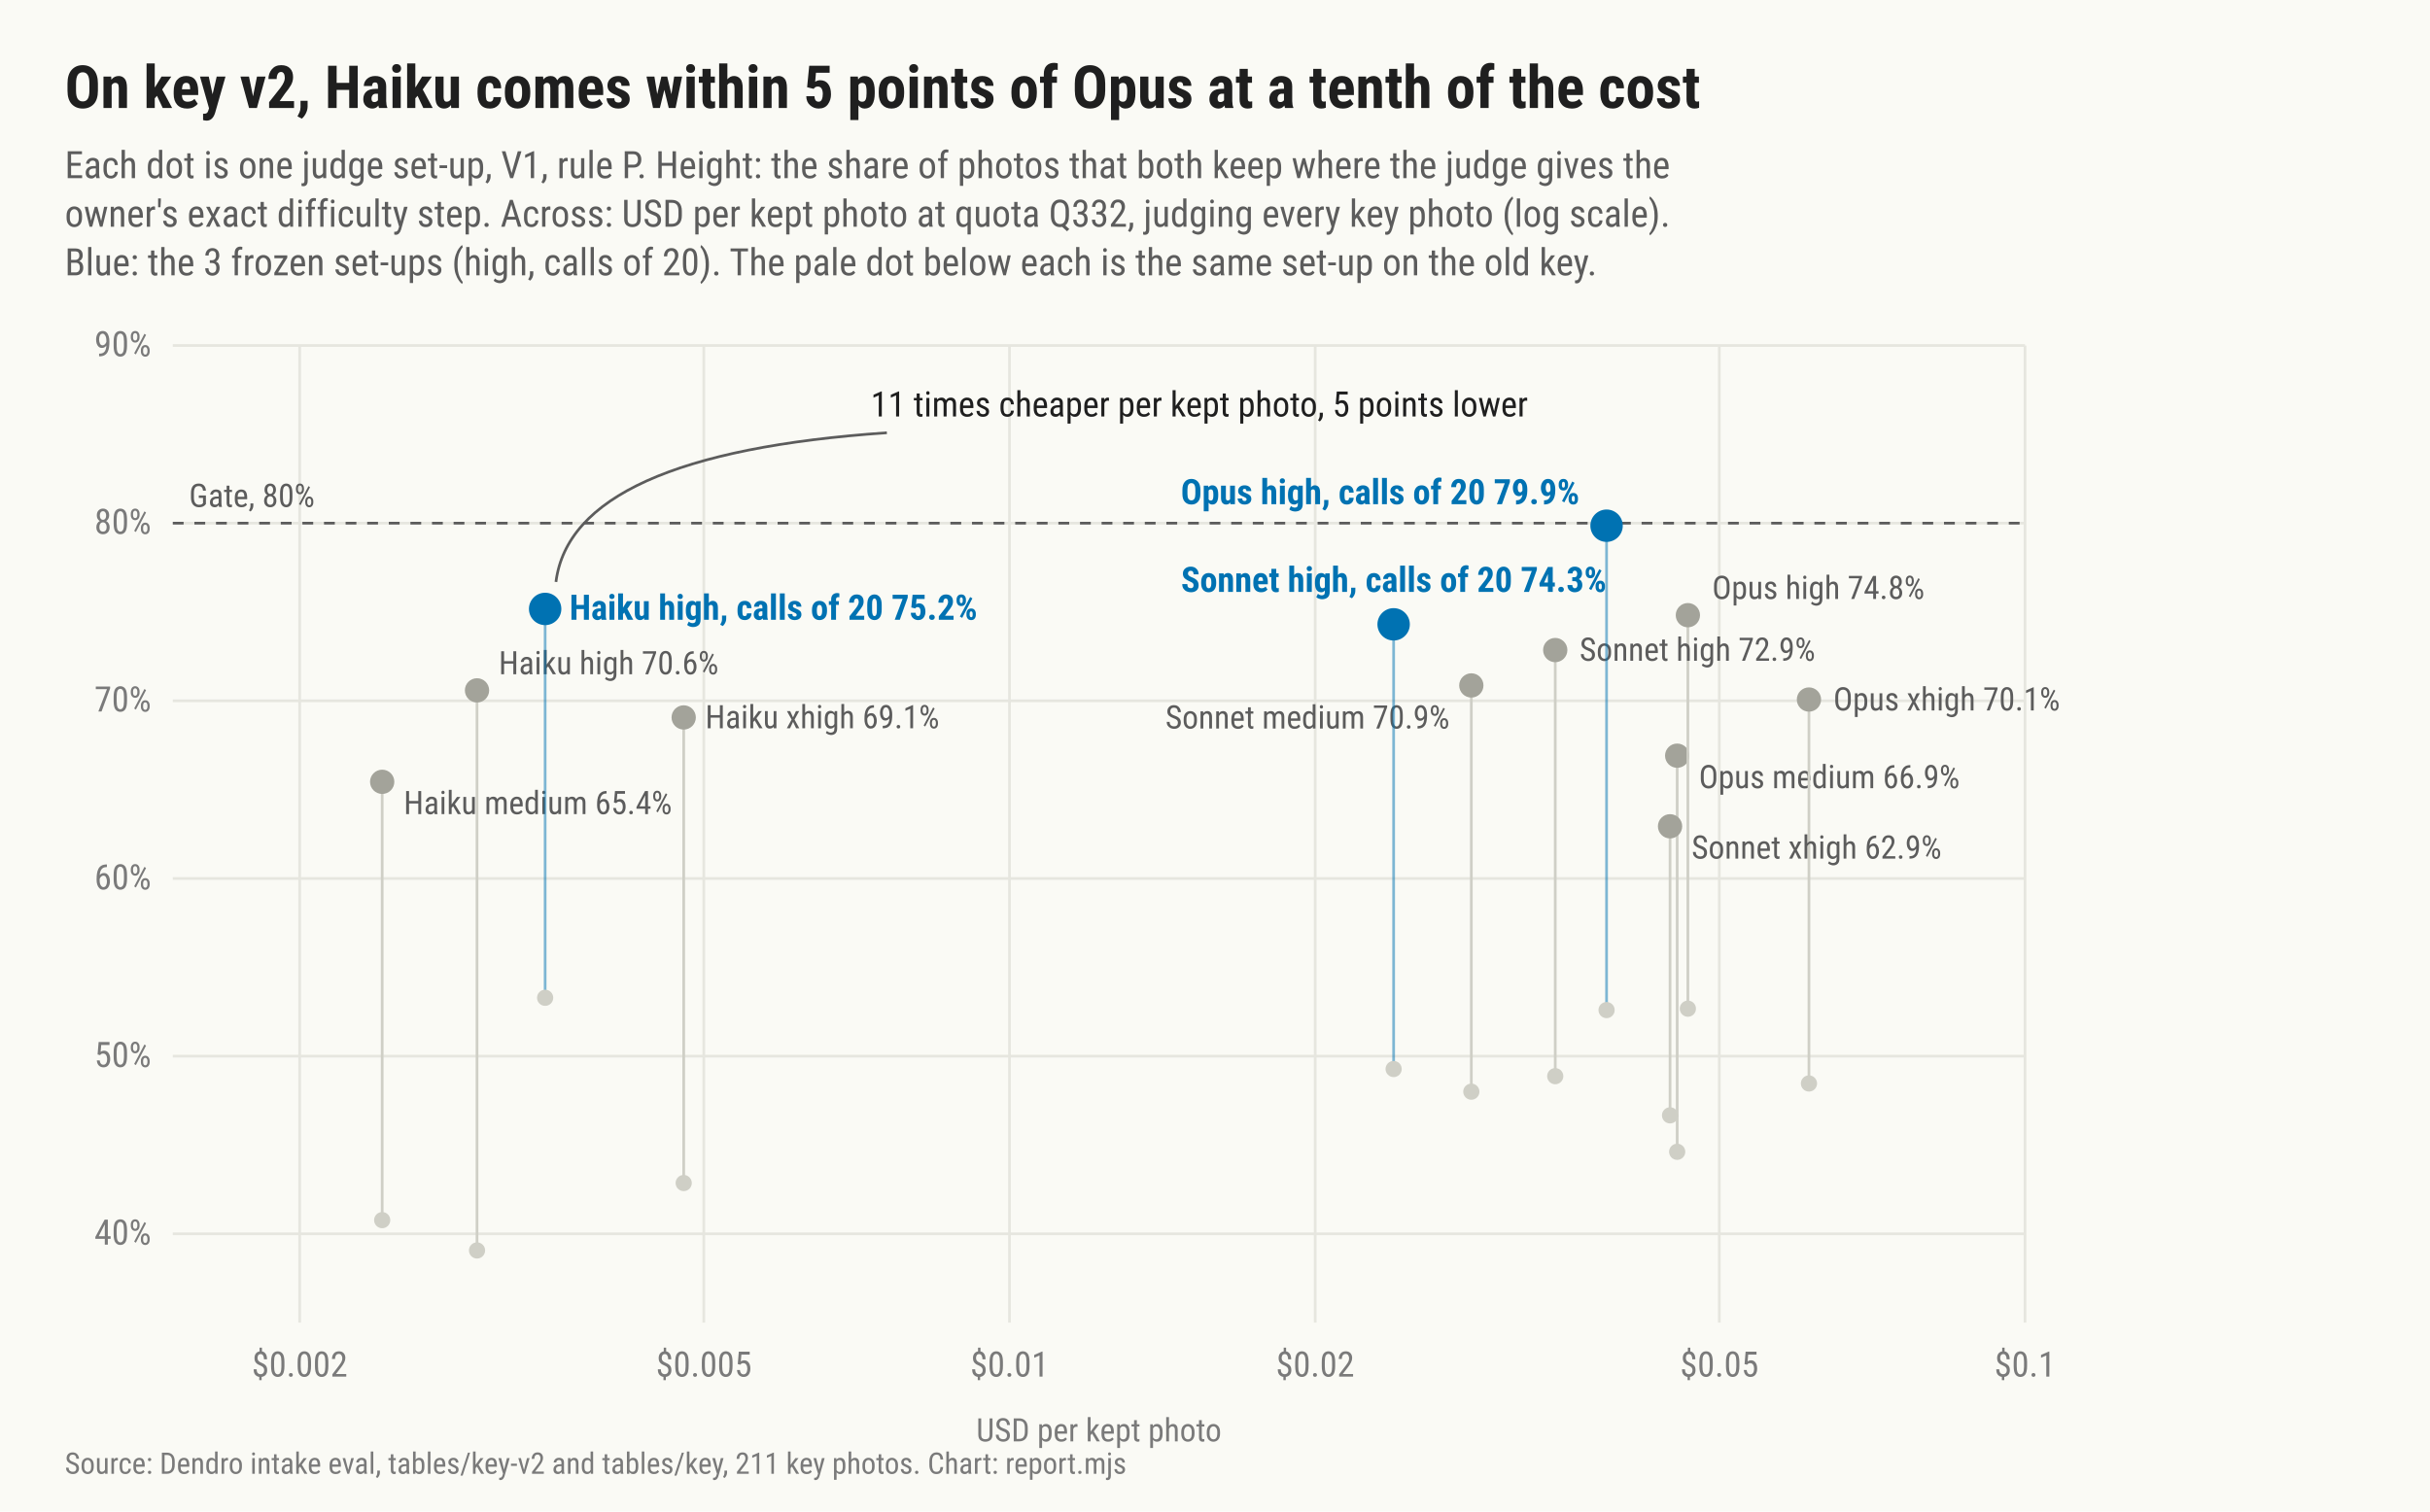
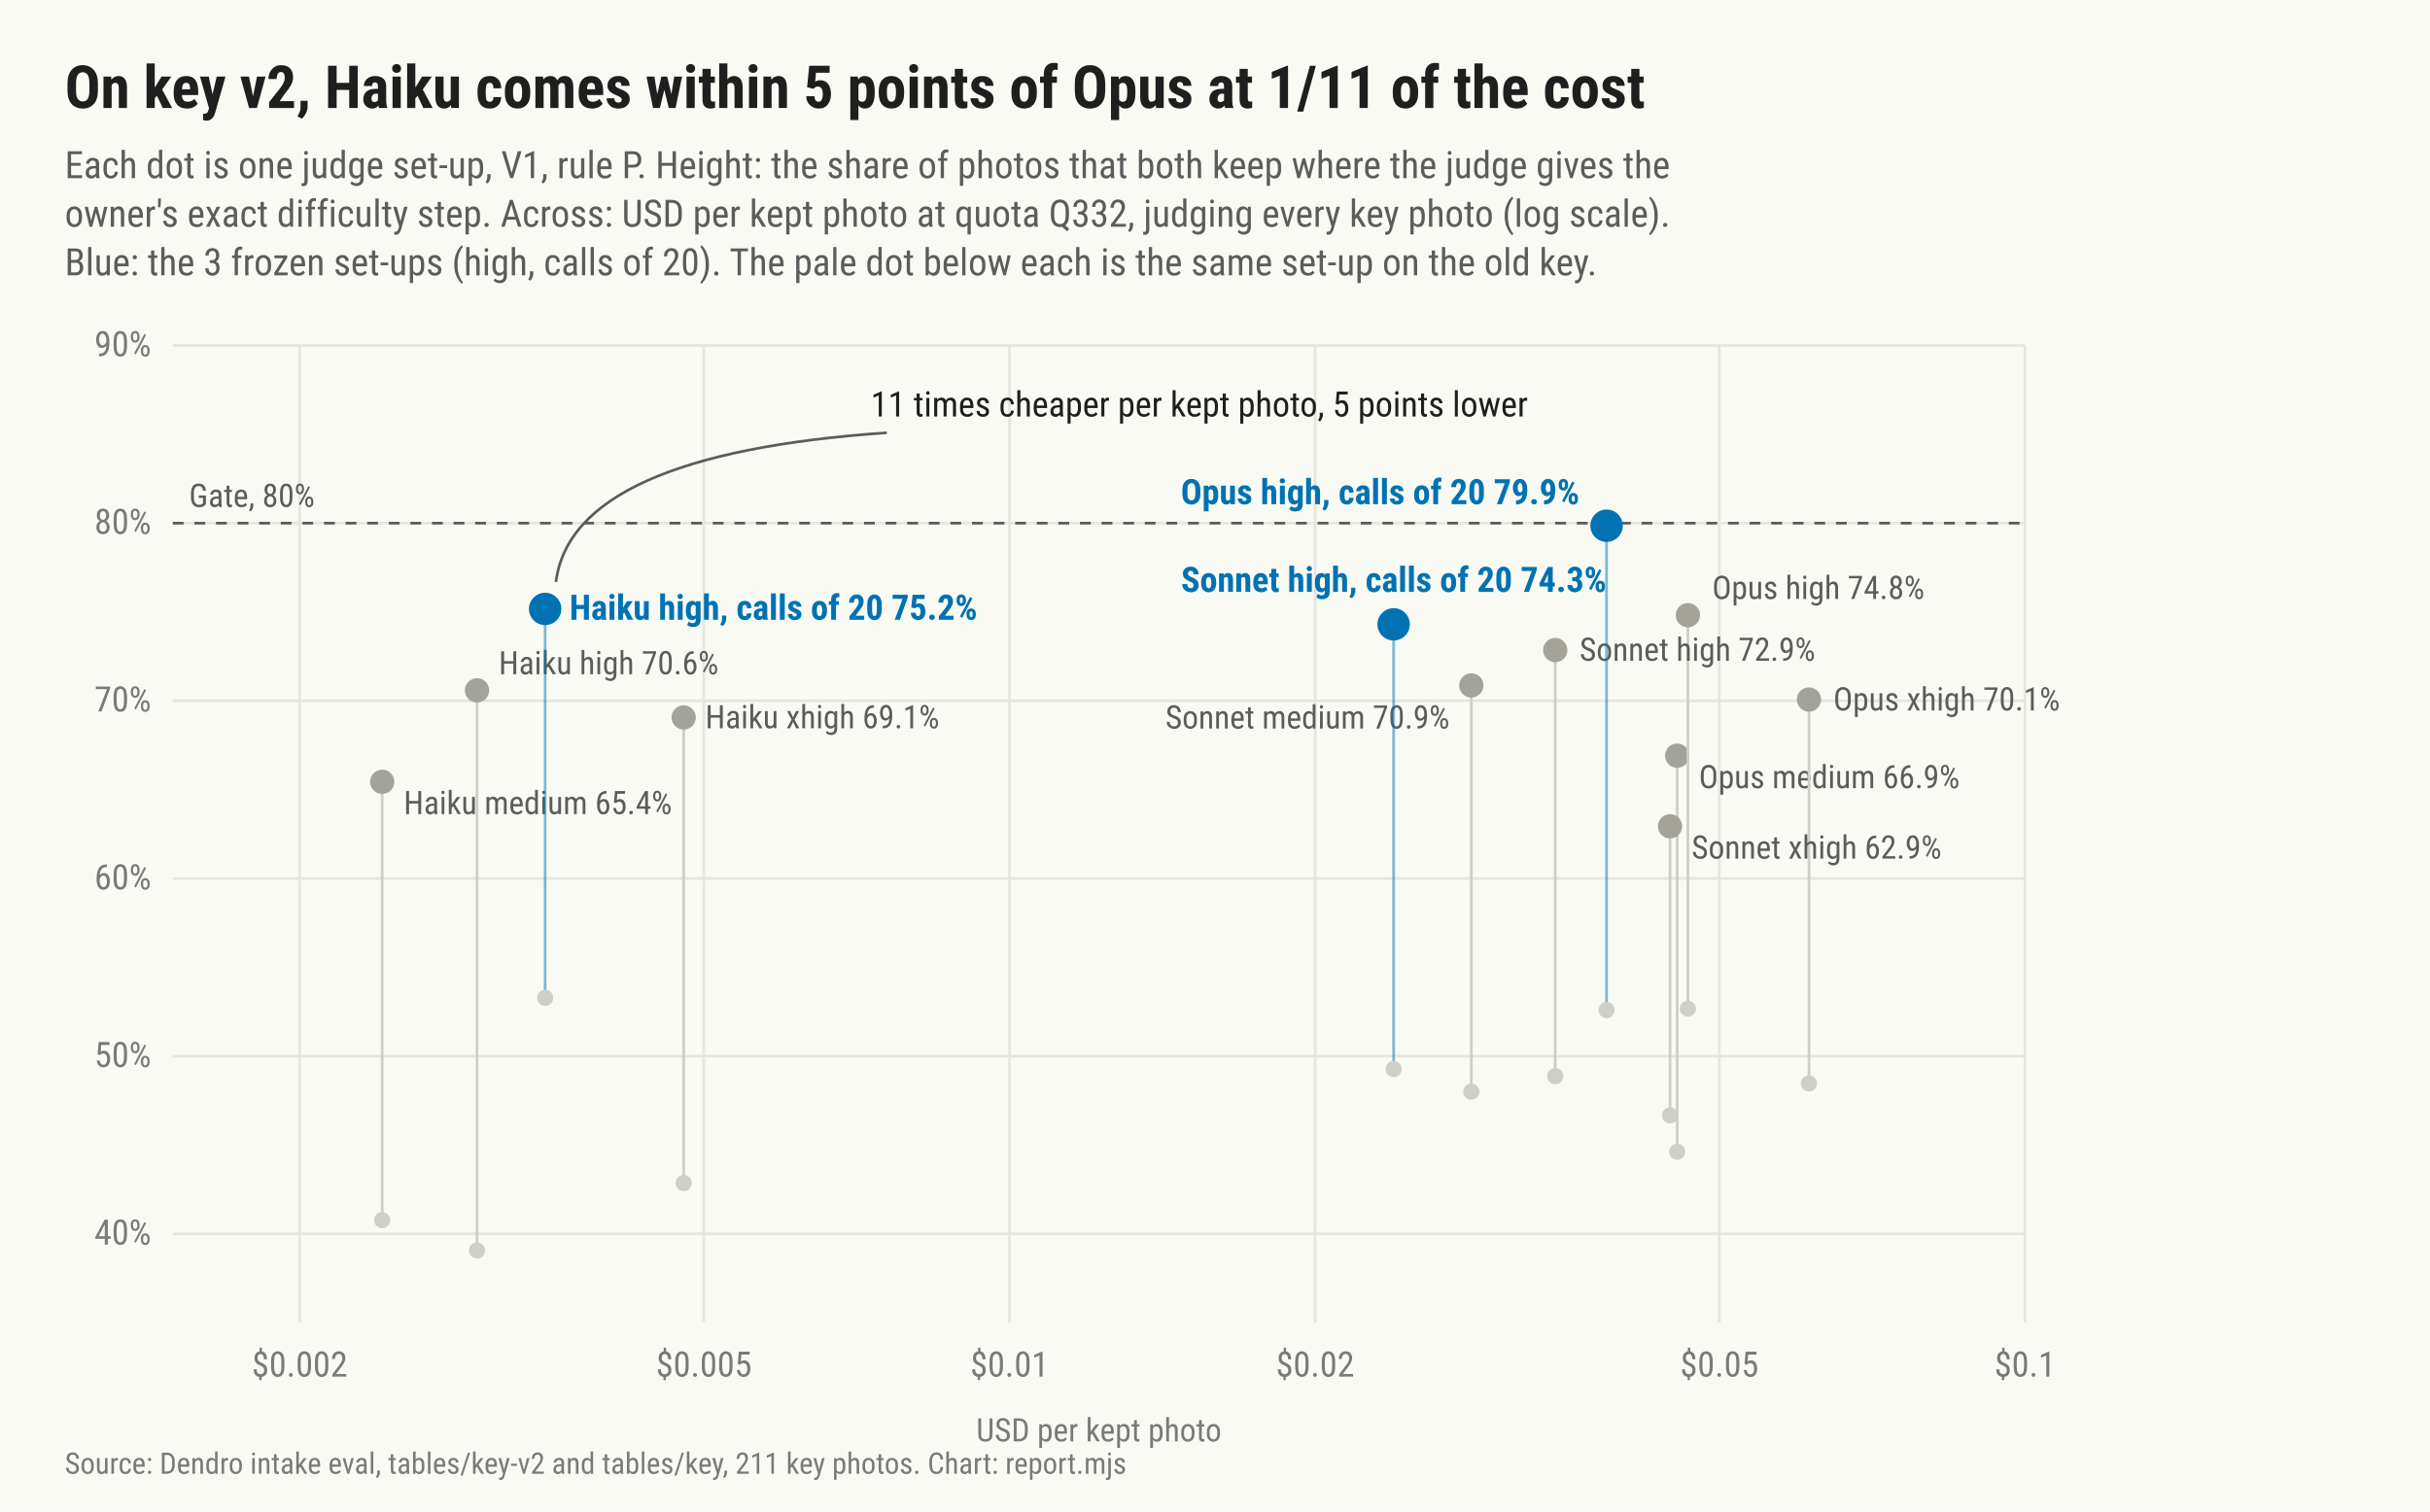
<svg xmlns="http://www.w3.org/2000/svg" viewBox="0 0 900 560" width="900" height="560" font-family="'Roboto Condensed', 'Arial Narrow', 'Helvetica Neue', Arial, sans-serif" style="font-variant-numeric: tabular-nums">
  <rect width="900" height="560" fill="#FAFAF5" />
-   <text x="24.0" y="40.0" fill="#1F1F1F" font-size="22" font-weight="700">On key v2, Haiku comes within 5 points of Opus at a tenth of the cost</text>
+   <text x="24.0" y="40.0" fill="#1F1F1F" font-size="22" font-weight="700">On key v2, Haiku comes within 5 points of Opus at 1/11 of the cost</text>
  <text x="24.0" y="66.0" fill="#5C5C5C" font-size="14">Each dot is one judge set-up, V1, rule P. Height: the share of photos that both keep where the judge gives the</text>
  <text x="24.0" y="84.0" fill="#5C5C5C" font-size="14">owner's exact difficulty step. Across: USD per kept photo at quota Q332, judging every key photo (log scale).</text>
  <text x="24.0" y="102.0" fill="#5C5C5C" font-size="14">Blue: the 3 frozen set-ups (high, calls of 20). The pale dot below each is the same set-up on the old key.</text>
  <line x1="64" x2="750" y1="457.091" y2="457.091" stroke="#E6E6DF" />
  <text x="56.0" y="461.1" fill="#7A7A7A" font-size="13" text-anchor="end">40%</text>
  <line x1="64" x2="750" y1="391.273" y2="391.273" stroke="#E6E6DF" />
  <text x="56.0" y="395.3" fill="#7A7A7A" font-size="13" text-anchor="end">50%</text>
  <line x1="64" x2="750" y1="325.455" y2="325.455" stroke="#E6E6DF" />
  <text x="56.0" y="329.5" fill="#7A7A7A" font-size="13" text-anchor="end">60%</text>
  <line x1="64" x2="750" y1="259.636" y2="259.636" stroke="#E6E6DF" />
  <text x="56.0" y="263.6" fill="#7A7A7A" font-size="13" text-anchor="end">70%</text>
  <line x1="64" x2="750" y1="193.818" y2="193.818" stroke="#E6E6DF" />
  <text x="56.0" y="197.8" fill="#7A7A7A" font-size="13" text-anchor="end">80%</text>
  <line x1="64" x2="750" y1="128" y2="128" stroke="#E6E6DF" />
  <text x="56.0" y="132.0" fill="#7A7A7A" font-size="13" text-anchor="end">90%</text>
  <line x1="110.991" x2="110.991" y1="128" y2="490" stroke="#E6E6DF" />
  <text x="111.0" y="510.0" fill="#7A7A7A" font-size="13" text-anchor="middle">$0.002</text>
  <line x1="260.663" x2="260.663" y1="128" y2="490" stroke="#E6E6DF" />
  <text x="260.7" y="510.0" fill="#7A7A7A" font-size="13" text-anchor="middle">$0.005</text>
  <line x1="373.885" x2="373.885" y1="128" y2="490" stroke="#E6E6DF" />
  <text x="373.9" y="510.0" fill="#7A7A7A" font-size="13" text-anchor="middle">$0.01</text>
  <line x1="487.107" x2="487.107" y1="128" y2="490" stroke="#E6E6DF" />
  <text x="487.1" y="510.0" fill="#7A7A7A" font-size="13" text-anchor="middle">$0.02</text>
  <line x1="636.778" x2="636.778" y1="128" y2="490" stroke="#E6E6DF" />
  <text x="636.8" y="510.0" fill="#7A7A7A" font-size="13" text-anchor="middle">$0.05</text>
  <line x1="750" x2="750" y1="128" y2="490" stroke="#E6E6DF" />
  <text x="750.0" y="510.0" fill="#7A7A7A" font-size="13" text-anchor="middle">$0.1</text>
  <text x="407.0" y="534.0" fill="#7A7A7A" font-size="12" text-anchor="middle">USD per kept photo</text>
  <line x1="64" x2="750" y1="193.818" y2="193.818" stroke="#5C5C5C" stroke-dasharray="4 4" />
  <text x="70.0" y="187.8" fill="#5C5C5C" font-size="12">Gate, 80%</text>
  <line x1="621.179" x2="621.179" y1="426.713" y2="279.963" stroke="#CFCFC6" stroke-width="1" opacity="1" />
  <circle cx="621.179" cy="426.713" r="3" fill="#CFCFC6" />
  <circle cx="621.179" cy="279.963" r="4.5" fill="#A3A39A" />
  <text x="629.2" y="292.0" fill="#5C5C5C" font-size="12">Opus medium 66.9%</text>
  <line x1="625.14" x2="625.14" y1="373.688" y2="227.911" stroke="#CFCFC6" stroke-width="1" opacity="1" />
  <circle cx="625.14" cy="373.688" r="3" fill="#CFCFC6" />
  <circle cx="625.14" cy="227.911" r="4.5" fill="#A3A39A" />
  <text x="634.1" y="221.9" fill="#5C5C5C" font-size="12">Opus high 74.8%</text>
  <line x1="669.984" x2="669.984" y1="401.399" y2="259.156" stroke="#CFCFC6" stroke-width="1" opacity="1" />
  <circle cx="669.984" cy="401.399" r="3" fill="#CFCFC6" />
  <circle cx="669.984" cy="259.156" r="4.5" fill="#A3A39A" />
  <text x="679.0" y="263.2" fill="#5C5C5C" font-size="12">Opus xhigh 70.1%</text>
  <line x1="544.935" x2="544.935" y1="404.436" y2="253.936" stroke="#CFCFC6" stroke-width="1" opacity="1" />
  <circle cx="544.935" cy="404.436" r="3" fill="#CFCFC6" />
  <circle cx="544.935" cy="253.936" r="4.5" fill="#A3A39A" />
  <text x="536.9" y="269.9" fill="#5C5C5C" font-size="12" text-anchor="end">Sonnet medium 70.9%</text>
  <line x1="576.016" x2="576.016" y1="398.696" y2="240.831" stroke="#CFCFC6" stroke-width="1" opacity="1" />
  <circle cx="576.016" cy="398.696" r="3" fill="#CFCFC6" />
  <circle cx="576.016" cy="240.831" r="4.5" fill="#A3A39A" />
  <text x="585.0" y="244.8" fill="#5C5C5C" font-size="12">Sonnet high 72.9%</text>
  <line x1="618.536" x2="618.536" y1="413.212" y2="306.123" stroke="#CFCFC6" stroke-width="1" opacity="1" />
  <circle cx="618.536" cy="413.212" r="3" fill="#CFCFC6" />
  <circle cx="618.536" cy="306.123" r="4.5" fill="#A3A39A" />
  <text x="626.5" y="318.1" fill="#5C5C5C" font-size="12">Sonnet xhigh 62.9%</text>
  <line x1="141.549" x2="141.549" y1="452.028" y2="289.642" stroke="#CFCFC6" stroke-width="1" opacity="1" />
  <circle cx="141.549" cy="452.028" r="3" fill="#CFCFC6" />
  <circle cx="141.549" cy="289.642" r="4.5" fill="#A3A39A" />
  <text x="149.5" y="301.6" fill="#5C5C5C" font-size="12">Haiku medium 65.4%</text>
  <line x1="176.674" x2="176.674" y1="463.261" y2="255.765" stroke="#CFCFC6" stroke-width="1" opacity="1" />
  <circle cx="176.674" cy="463.261" r="3" fill="#CFCFC6" />
  <circle cx="176.674" cy="255.765" r="4.5" fill="#A3A39A" />
  <text x="184.7" y="249.8" fill="#5C5C5C" font-size="12">Haiku high 70.6%</text>
  <line x1="253.222" x2="253.222" y1="438.286" y2="265.792" stroke="#CFCFC6" stroke-width="1" opacity="1" />
  <circle cx="253.222" cy="438.286" r="3" fill="#CFCFC6" />
  <circle cx="253.222" cy="265.792" r="4.5" fill="#A3A39A" />
  <text x="261.2" y="269.8" fill="#5C5C5C" font-size="12">Haiku xhigh 69.1%</text>
  <line x1="595.025" x2="595.025" y1="374.209" y2="194.765" stroke="#0072B2" stroke-width="1" opacity="0.5" />
  <circle cx="595.025" cy="374.209" r="3" fill="#CFCFC6" />
  <circle cx="595.025" cy="194.765" r="6" fill="#0072B2" />
  <text x="585.0" y="186.8" fill="#0072B2" font-size="13" text-anchor="end" font-weight="700">Opus high, calls of 20 79.9%</text>
  <line x1="516.16" x2="516.16" y1="396.042" y2="231.298" stroke="#0072B2" stroke-width="1" opacity="0.5" />
  <circle cx="516.16" cy="396.042" r="3" fill="#CFCFC6" />
  <circle cx="516.16" cy="231.298" r="6" fill="#0072B2" />
  <text x="516.2" y="219.3" fill="#0072B2" font-size="13" text-anchor="middle" font-weight="700">Sonnet high, calls of 20 74.3%</text>
  <line x1="201.904" x2="201.904" y1="369.654" y2="225.592" stroke="#0072B2" stroke-width="1" opacity="0.5" />
  <circle cx="201.904" cy="369.654" r="3" fill="#CFCFC6" />
  <circle cx="201.904" cy="225.592" r="6" fill="#0072B2" />
  <text x="210.9" y="229.6" fill="#0072B2" font-size="13" font-weight="700">Haiku high, calls of 20 75.2%</text>
  <path d="M 328.465 160.327 Q 211.904 168.327 205.904 215.592" fill="none" stroke="#5C5C5C" stroke-width="1" />
  <text x="322.5" y="154.3" fill="#1F1F1F" font-size="13" text-anchor="start">11 times cheaper per kept photo, 5 points lower</text>
  <text x="24.0" y="546.0" fill="#7A7A7A" font-size="11">Source: Dendro intake eval, tables/key-v2 and tables/key, 211 key photos. Chart: report.mjs</text>
</svg>
